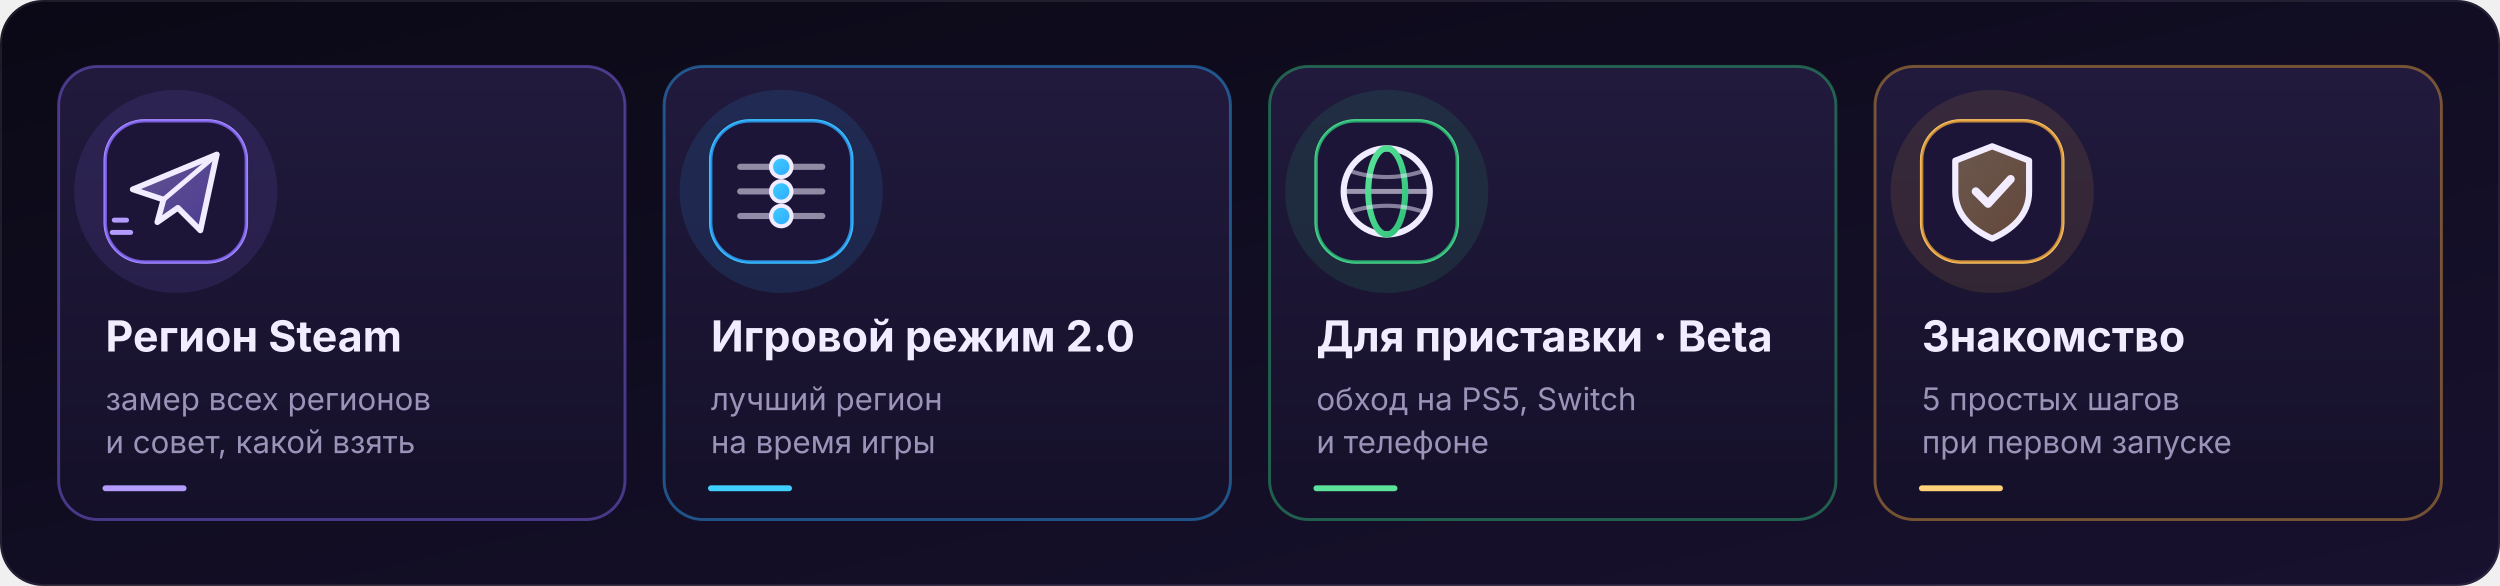
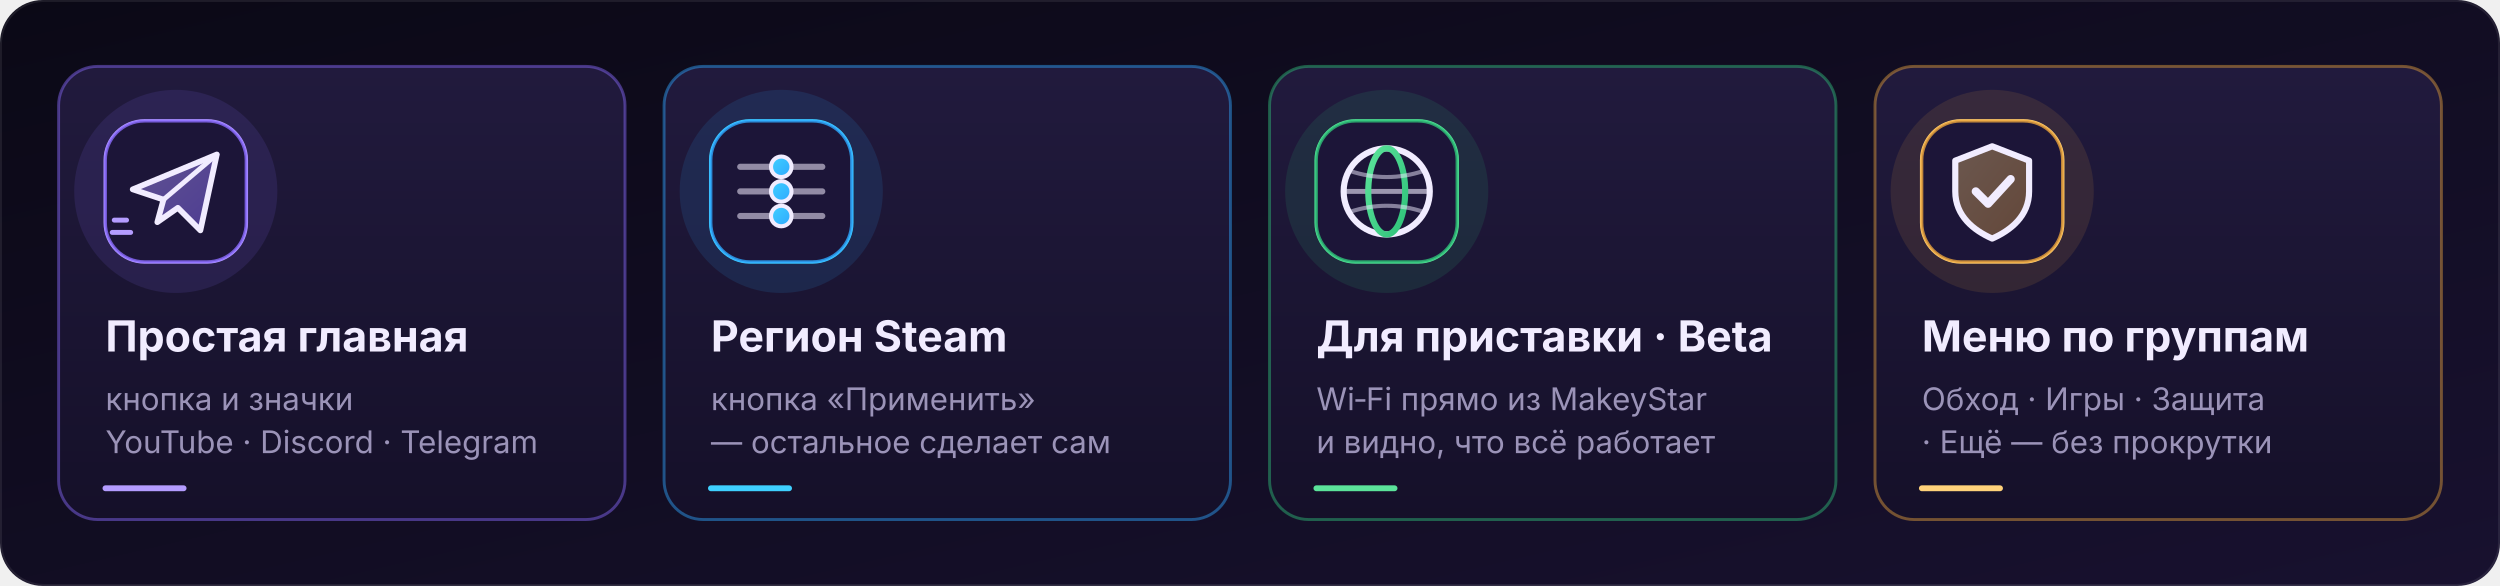
<svg xmlns="http://www.w3.org/2000/svg" width="1280" height="300" viewBox="0 0 1280 300" role="img" aria-label="Что нового в MakeyStar 3.0">
  <defs>
    <linearGradient id="bg" x1="0" y1="0" x2="1" y2="1">
      <stop offset="0" stop-color="#0B0916" />
      <stop offset="1" stop-color="#18112F" />
    </linearGradient>
    <linearGradient id="card" x1="0" y1="0" x2="0" y2="1">
      <stop offset="0" stop-color="#211A3D" />
      <stop offset="1" stop-color="#151029" />
    </linearGradient>
    <linearGradient id="ig0" x1="0" y1="0" x2="1" y2="1">
      <stop offset="0" stop-color="#B49CFF" />
      <stop offset="1" stop-color="#8B6CFF" />
    </linearGradient>
    <linearGradient id="ig1" x1="0" y1="0" x2="1" y2="1">
      <stop offset="0" stop-color="#3FD0FF" />
      <stop offset="1" stop-color="#2FA8FF" />
    </linearGradient>
    <linearGradient id="ig2" x1="0" y1="0" x2="1" y2="1">
      <stop offset="0" stop-color="#5BE39A" />
      <stop offset="1" stop-color="#2FC27A" />
    </linearGradient>
    <linearGradient id="ig3" x1="0" y1="0" x2="1" y2="1">
      <stop offset="0" stop-color="#FFD27A" />
      <stop offset="1" stop-color="#E8A33D" />
    </linearGradient>
    <clipPath id="c">
      <rect width="1280" height="300" rx="22" />
    </clipPath>
    <style>
.tile{animation:up .9s cubic-bezier(.2,.8,.2,1) both}
.ring{animation:ring 2.8s ease-out infinite;transform-box:fill-box;transform-origin:center}
.pk{stroke-dasharray:40 400;animation:pk 3.2s cubic-bezier(.5,0,.5,1) infinite}
@keyframes up{from{opacity:0;transform:translateY(16px)}to{opacity:1;transform:translateY(0)}}
@keyframes ring{0%{opacity:.75;transform:scale(1)}100%{opacity:0;transform:scale(1.25)}}
@keyframes pk{from{stroke-dashoffset:40}to{stroke-dashoffset:-300}}

.ib-spin{animation:ibspin 9s linear infinite;transform-box:fill-box;transform-origin:center}
.ib-spin-slow{animation:ibspin 14s linear infinite;transform-box:fill-box;transform-origin:center}
.ib-pulse{animation:ibpulse 2.4s ease-in-out infinite;transform-box:fill-box;transform-origin:center}
.ib-spark{animation:ibtw 1.8s ease-in-out infinite}
.ib-tw1{animation:ibtw 2.6s ease-in-out infinite;transform-box:fill-box;transform-origin:center}
.ib-tw2{animation:ibtw 2.6s ease-in-out infinite .8s;transform-box:fill-box;transform-origin:center}
.ib-tw3{animation:ibtw 2.6s ease-in-out infinite 1.6s;transform-box:fill-box;transform-origin:center}
.ib-needle{animation:ibneedle 4s ease-in-out infinite;transform-origin:0 0}
.ib-draw{stroke-dasharray:40;animation:ibdraw 3s ease-in-out infinite}
.ib-k1{animation:ibk 3.2s ease-in-out infinite}
.ib-k2{animation:ibk 3.2s ease-in-out infinite -1.1s}
.ib-k3{animation:ibk 3.2s ease-in-out infinite -2.2s}
.ib-rock{animation:ibrock 3s ease-in-out infinite;transform-origin:0 0}
.ib-blink{animation:ibblink 4s ease-in-out infinite;transform-box:fill-box;transform-origin:center}
.ib-slash{stroke-dasharray:60;animation:ibdraw 4s ease-in-out infinite}
.ib-float{animation:ibfloat 3.4s ease-in-out infinite}
.ib-orbit{animation:iborbit 3s linear infinite}
.ib-bob{animation:ibfloat 2.8s ease-in-out infinite}
.ib-fly{animation:ibfly 3s ease-in-out infinite}
.ib-trail{animation:ibtw 1.5s ease-in-out infinite}
.ib-shackle{animation:ibshackle 3s ease-in-out infinite}
.ib-trace{stroke-dasharray:36;animation:ibdraw 2.6s linear infinite}
.ib-globe{animation:ibglobe 4s ease-in-out infinite;transform-box:fill-box;transform-origin:center}
@keyframes ibspin{to{transform:rotate(360deg)}}
@keyframes ibpulse{0%,100%{transform:scale(1)}50%{transform:scale(1.12)}}
@keyframes ibtw{0%,100%{opacity:.25}50%{opacity:1}}
@keyframes ibneedle{0%,100%{transform:rotate(-25deg)}50%{transform:rotate(35deg)}}
@keyframes ibdraw{0%{stroke-dashoffset:40}35%,100%{stroke-dashoffset:0}}
@keyframes ibk{0%,100%{transform:translateX(-12px)}50%{transform:translateX(12px)}}
@keyframes ibrock{0%,100%{transform:rotate(0)}50%{transform:rotate(-14deg)}}
@keyframes ibblink{0%,44%,52%,100%{transform:scaleY(1)}48%{transform:scaleY(.1)}}
@keyframes ibfloat{0%,100%{transform:translateY(2px)}50%{transform:translateY(-3px)}}
@keyframes iborbit{to{stroke-dashoffset:-132}}
@keyframes ibfly{0%,100%{transform:translate(0,0)}50%{transform:translate(3px,-4px)}}
@keyframes ibshackle{0%,100%{transform:translateY(0)}50%{transform:translateY(-4px)}}
@keyframes ibglobe{0%,100%{transform:scaleX(1)}50%{transform:scaleX(.25)}}

</style>
  </defs>
  <g clip-path="url(#c)">
    <rect width="1280" height="300" fill="url(#bg)" />
    <g font-family="Segoe UI, Inter, Helvetica, Arial, sans-serif">
      <g class="tile" style="animation-delay:0.0s">
        <rect x="30" y="34" width="290" height="232" rx="20" fill="url(#card)" stroke="#8B6CFF" stroke-opacity=".45" stroke-width="1.5" />
        <circle cx="90" cy="98" r="52" fill="#8B6CFF" fill-opacity=".12" />
        <rect class="ring" x="54" y="62" width="72" height="72" rx="20" fill="none" stroke="#B49CFF" stroke-width="2" style="animation-delay:0.0s" />
        <rect x="54" y="62" width="72" height="72" rx="20" fill="#1C1538" stroke="#8B6CFF" stroke-opacity=".8" stroke-width="1.5" />
        <g transform="translate(90 98) scale(1.05)">
          <g class="ib-fly">
            <path d="M-21 -1 L20 -18 L12 19 L1 8 L-9 15 L-6 4 Z" fill="url(#ig0)" fill-opacity="0.45" stroke="#F1ECFF" stroke-width="2.8" stroke-linejoin="round" />
            <path d="M-6 4 L20 -18" stroke="#F1ECFF" stroke-width="2.4" stroke-linecap="round" />
          </g>
          <path d="M-24 14 h-6 M-22 20 h-9" stroke="#B49CFF" stroke-width="2.4" stroke-linecap="round" class="ib-trail" />
        </g>
-         <text x="54" y="180" font-size="22" font-weight="700" fill="#F1ECFF">Регион Steam</text>
-         <text x="54" y="210" font-size="16" fill="#9B93B8">замер всех регионов</text>
-         <text x="54" y="232" font-size="16" fill="#9B93B8">и совет, какой взять</text>
+         <text x="54" y="180" font-size="22" font-weight="700" fill="#F1ECFF">Простая главная</text>
+         <text x="54" y="210" font-size="16" fill="#9B93B8">кнопка и значки</text>
+         <text x="54" y="232" font-size="16" fill="#9B93B8">YouTube · Discord · Telegram</text>
        <path class="pk" d="M54 250 H296" stroke="#B49CFF" stroke-width="3" stroke-linecap="round" style="animation-delay:0.0s" />
      </g>
      <g class="tile" style="animation-delay:0.18s">
        <rect x="340" y="34" width="290" height="232" rx="20" fill="url(#card)" stroke="#2FA8FF" stroke-opacity=".45" stroke-width="1.5" />
        <circle cx="400" cy="98" r="52" fill="#2FA8FF" fill-opacity=".12" />
        <rect class="ring" x="364" y="62" width="72" height="72" rx="20" fill="none" stroke="#3FD0FF" stroke-width="2" style="animation-delay:0.18s" />
        <rect x="364" y="62" width="72" height="72" rx="20" fill="#1C1538" stroke="#2FA8FF" stroke-opacity=".8" stroke-width="1.5" />
        <g transform="translate(400 98) scale(1.05)">
          <path d="M-20 -12 H20" stroke="#F1ECFF" stroke-opacity="0.55" stroke-width="3" stroke-linecap="round" />
          <circle class="ib-k1" cx="0" cy="-12" r="5" fill="url(#ig1)" stroke="#F1ECFF" stroke-width="2" />
          <path d="M-20 0 H20" stroke="#F1ECFF" stroke-opacity="0.55" stroke-width="3" stroke-linecap="round" />
          <circle class="ib-k2" cx="0" cy="0" r="5" fill="url(#ig1)" stroke="#F1ECFF" stroke-width="2" />
          <path d="M-20 12 H20" stroke="#F1ECFF" stroke-opacity="0.55" stroke-width="3" stroke-linecap="round" />
          <circle class="ib-k3" cx="0" cy="12" r="5" fill="url(#ig1)" stroke="#F1ECFF" stroke-width="2" />
        </g>
-         <text x="364" y="180" font-size="22" font-weight="700" fill="#F1ECFF">Игровой режим 2.0</text>
-         <text x="364" y="210" font-size="16" fill="#9B93B8">лучший регион</text>
-         <text x="364" y="232" font-size="16" fill="#9B93B8">на время игры</text>
+         <text x="364" y="180" font-size="22" font-weight="700" fill="#F1ECFF">Регион Steam</text>
+         <text x="364" y="210" font-size="16" fill="#9B93B8">кнопка «Применить»</text>
+         <text x="364" y="232" font-size="16" fill="#9B93B8">— остальное сделает сам</text>
        <path class="pk" d="M364 250 H606" stroke="#3FD0FF" stroke-width="3" stroke-linecap="round" style="animation-delay:0.18s" />
      </g>
      <g class="tile" style="animation-delay:0.36s">
        <rect x="650" y="34" width="290" height="232" rx="20" fill="url(#card)" stroke="#2FC27A" stroke-opacity=".45" stroke-width="1.5" />
        <circle cx="710" cy="98" r="52" fill="#2FC27A" fill-opacity=".12" />
        <rect class="ring" x="674" y="62" width="72" height="72" rx="20" fill="none" stroke="#5BE39A" stroke-width="2" style="animation-delay:0.36s" />
        <rect x="674" y="62" width="72" height="72" rx="20" fill="#1C1538" stroke="#2FC27A" stroke-opacity=".8" stroke-width="1.5" />
        <g transform="translate(710 98) scale(1.05)">
          <circle r="21" fill="none" stroke="#F1ECFF" stroke-width="3" />
          <path d="M-21 0 H21" stroke="#F1ECFF" stroke-opacity="0.6" stroke-width="2.4" />
          <g class="ib-globe">
            <ellipse rx="9" ry="21" fill="none" stroke="url(#ig2)" stroke-width="3" />
          </g>
          <path d="M-18 -10 Q0 -4 18 -10 M-18 10 Q0 4 18 10" fill="none" stroke="#F1ECFF" stroke-opacity="0.5" stroke-width="2" />
        </g>
        <text x="674" y="180" font-size="22" font-weight="700" fill="#F1ECFF">Для приставки · Beta</text>
-         <text x="674" y="210" font-size="16" fill="#9B93B8">обход на PS5, Switch</text>
-         <text x="674" y="232" font-size="16" fill="#9B93B8">и телефоне</text>
+         <text x="674" y="210" font-size="16" fill="#9B93B8">Wi‑Fi прямо из MakeyStar</text>
+         <text x="674" y="232" font-size="16" fill="#9B93B8">и видно, что всё работает</text>
        <path class="pk" d="M674 250 H916" stroke="#5BE39A" stroke-width="3" stroke-linecap="round" style="animation-delay:0.36s" />
      </g>
      <g class="tile" style="animation-delay:0.54s">
        <rect x="960" y="34" width="290" height="232" rx="20" fill="url(#card)" stroke="#E8A33D" stroke-opacity=".45" stroke-width="1.5" />
        <circle cx="1020" cy="98" r="52" fill="#E8A33D" fill-opacity=".12" />
        <rect class="ring" x="984" y="62" width="72" height="72" rx="20" fill="none" stroke="#FFD27A" stroke-width="2" style="animation-delay:0.54s" />
        <rect x="984" y="62" width="72" height="72" rx="20" fill="#1C1538" stroke="#E8A33D" stroke-opacity=".8" stroke-width="1.5" />
        <g transform="translate(1020 98) scale(1.05)">
          <path d="M0 -22 L18 -15 L18 0 C18 12 9 19 0 23 C-9 19 -18 12 -18 0 L-18 -15 Z" fill="url(#ig3)" fill-opacity="0.35" stroke="#F1ECFF" stroke-width="3" stroke-linejoin="round" />
          <path class="ib-draw" d="M-8 0 L-2 6 L9 -6" fill="none" stroke="#F1ECFF" stroke-width="4" stroke-linecap="round" stroke-linejoin="round" />
        </g>
-         <text x="984" y="180" font-size="22" font-weight="700" fill="#F1ECFF">Знакомство</text>
-         <text x="984" y="210" font-size="16" fill="#9B93B8">5 простых шагов</text>
-         <text x="984" y="232" font-size="16" fill="#9B93B8">при первом запуске</text>
+         <text x="984" y="180" font-size="22" font-weight="700" fill="#F1ECFF">Меню по группам</text>
+         <text x="984" y="210" font-size="16" fill="#9B93B8">Обход · Игры · Защита</text>
+         <text x="984" y="232" font-size="16" fill="#9B93B8">· Ещё — без прокрутки</text>
        <path class="pk" d="M984 250 H1226" stroke="#FFD27A" stroke-width="3" stroke-linecap="round" style="animation-delay:0.54s" />
      </g>
    </g>
  </g>
  <rect x=".5" y=".5" width="1279" height="299" rx="22" fill="none" stroke="#FFFFFF" stroke-opacity=".08" />
</svg>
